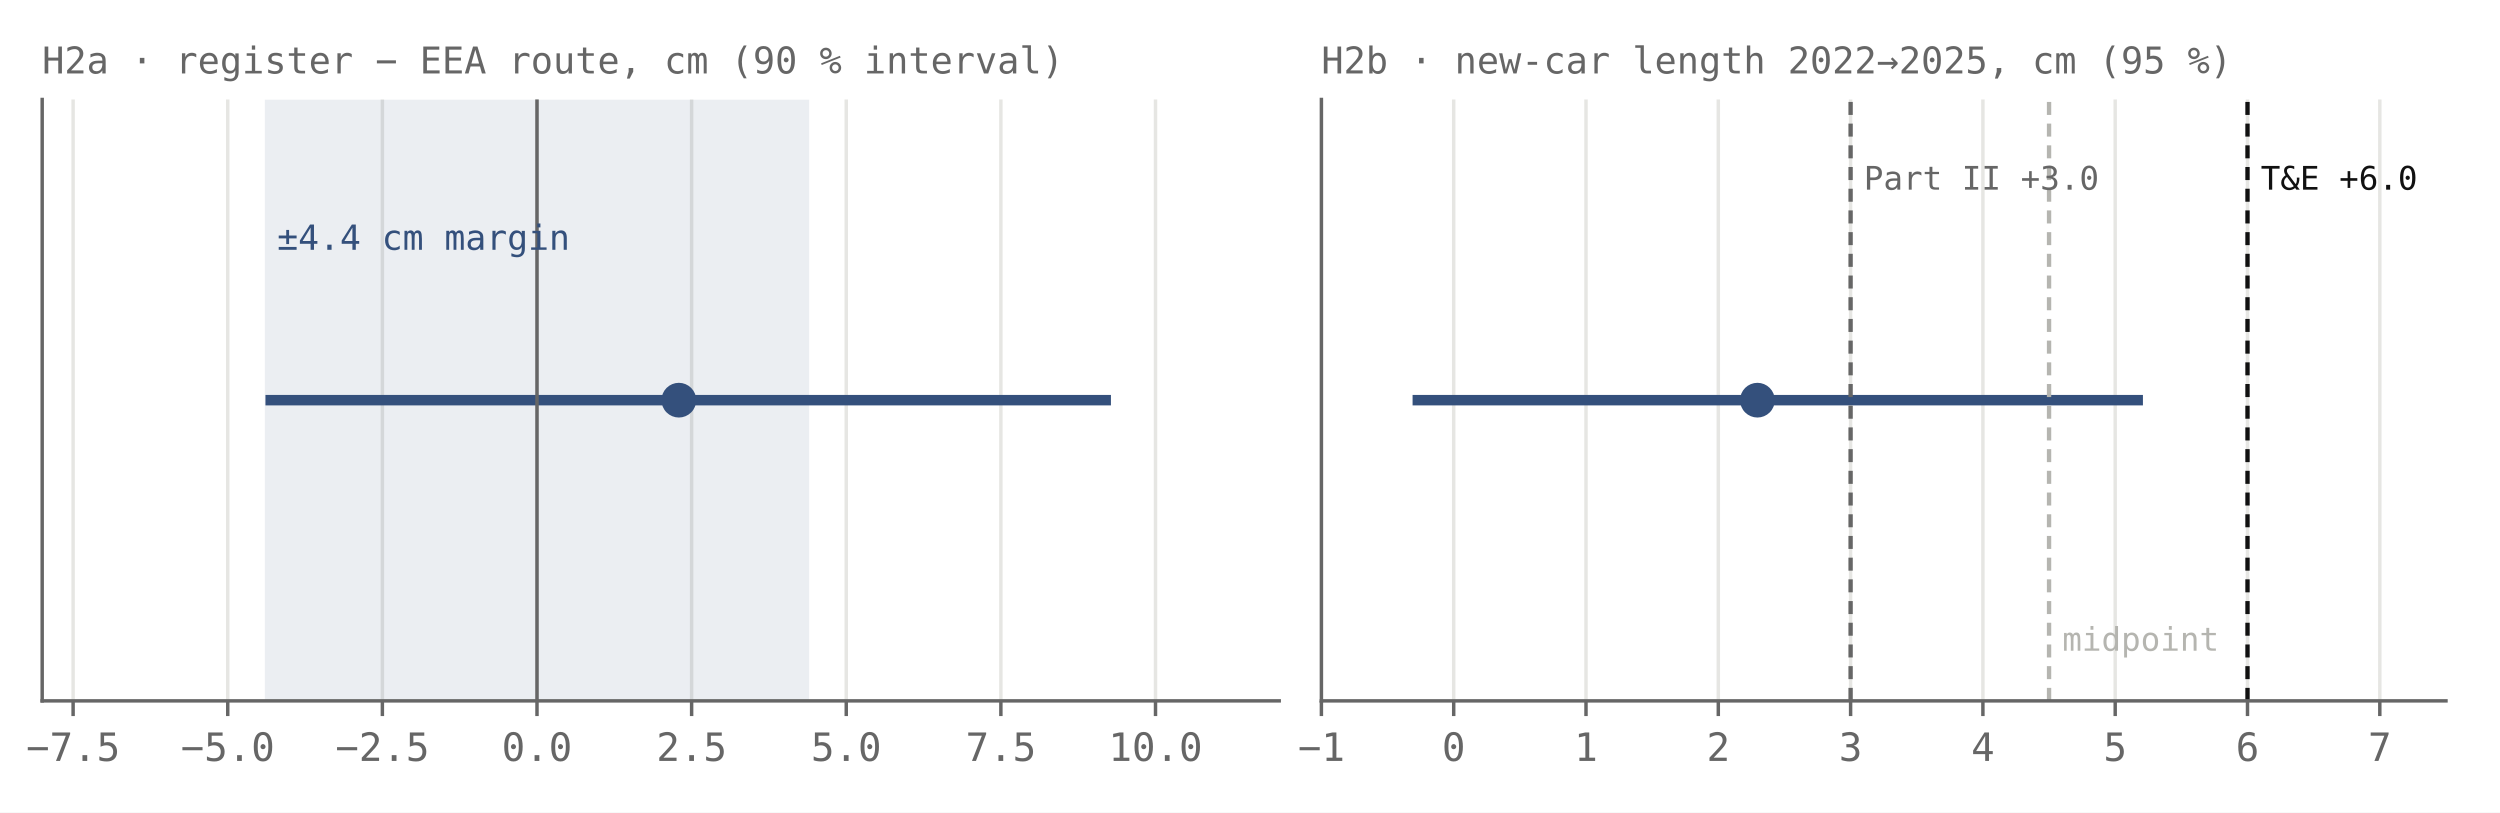
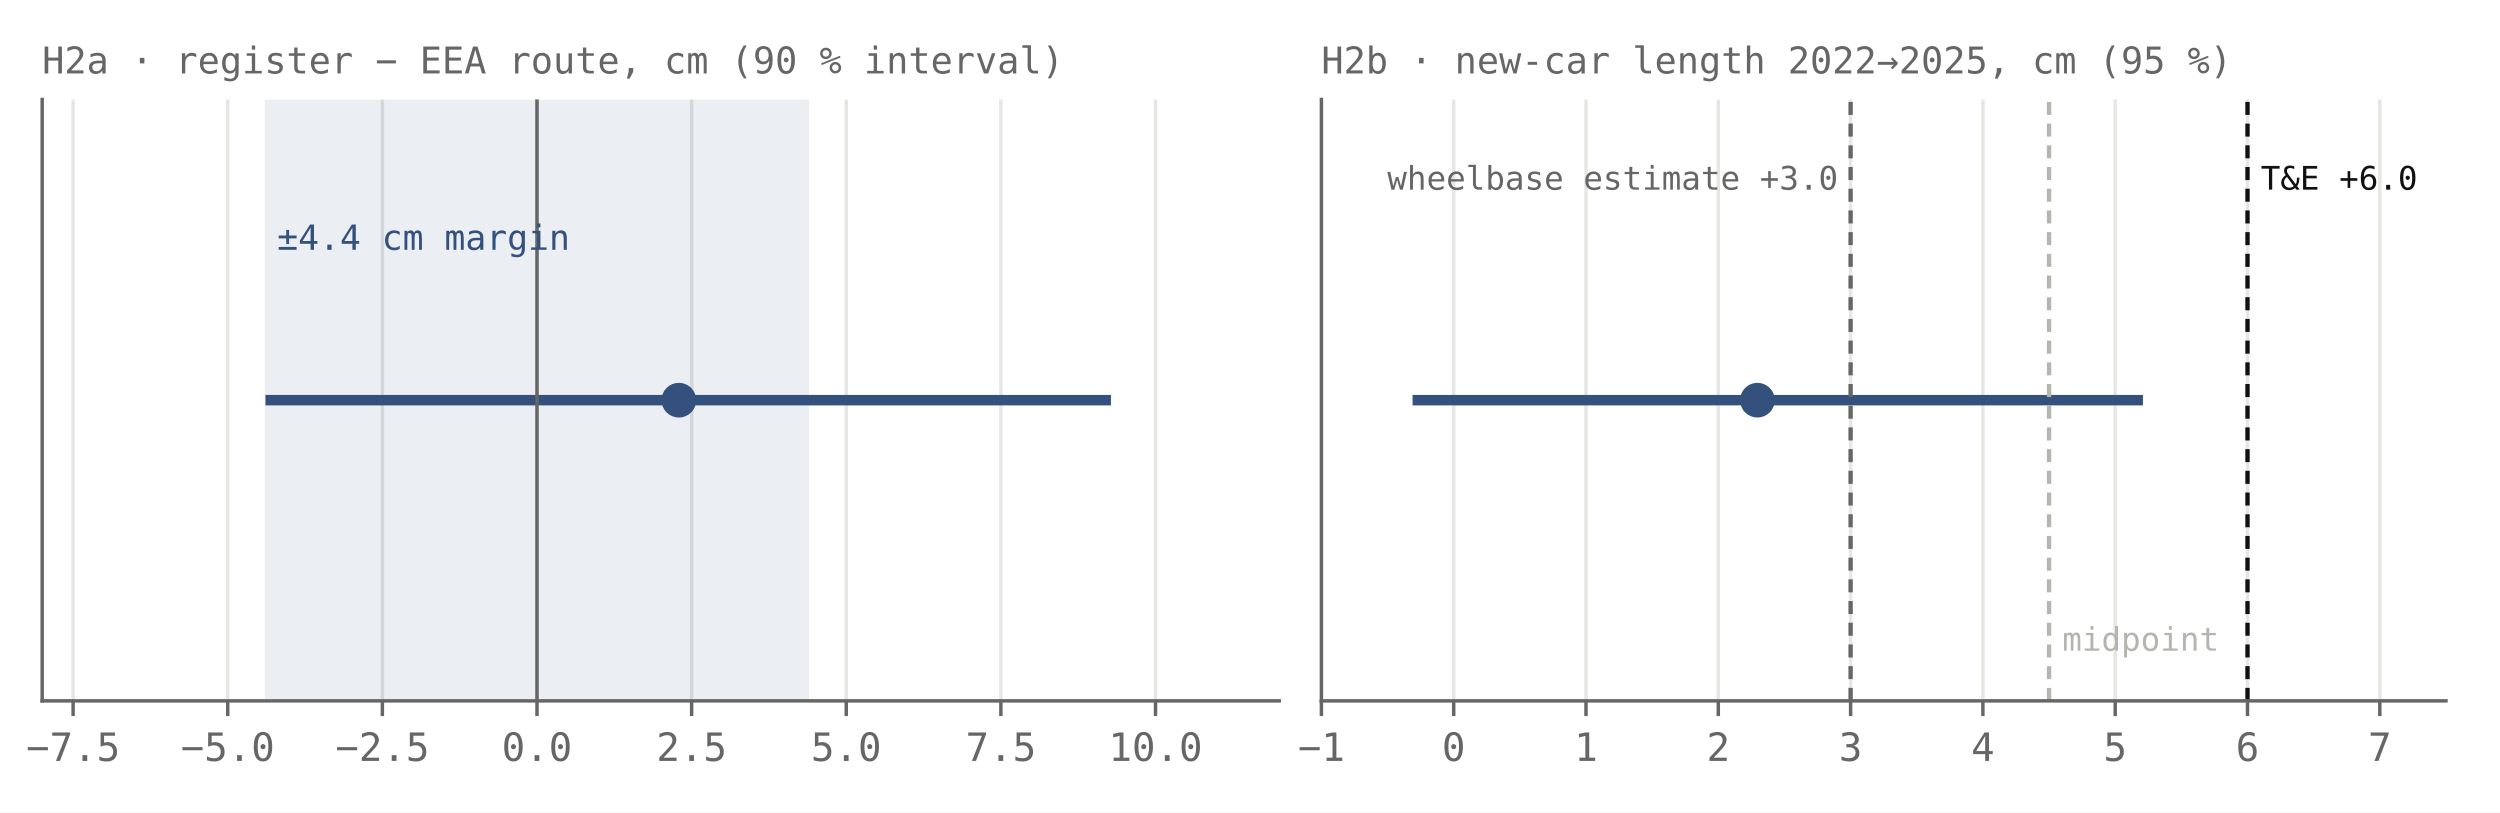
<svg xmlns="http://www.w3.org/2000/svg" xmlns:xlink="http://www.w3.org/1999/xlink" width="576pt" height="187.2pt" viewBox="0 0 576 187.2" version="1.1">
  <defs>
    <style type="text/css">*{stroke-linejoin: round; stroke-linecap: butt}</style>
  </defs>
  <g id="figure_1">
    <g id="patch_1">
      <path d="M 0 187.2  L 576 187.2  L 576 0  L 0 0  z " style="fill: #ffffff" />
    </g>
    <g id="axes_1">
      <g id="patch_2">
        <path d="M 9.72 161.48  L 294.729 161.48  L 294.729 22.92  L 9.72 22.92  z " style="fill: #ffffff" />
      </g>
      <g id="matplotlib.axis_1">
        <g id="xtick_1">
          <g id="line2d_1">
            <path d="M 16.845 161.48  L 16.845 22.92  " clip-path="url(#p9cf737717d)" style="fill: none; stroke: #e6e6e3; stroke-width: 0.8; stroke-linecap: square" />
          </g>
          <g id="line2d_2">
            <defs>
              <path id="m9bacd13347" d="M 0 0  L 0 3.5  " style="stroke: #666666; stroke-width: 0.8" />
            </defs>
            <g>
              <use xlink:href="#m9bacd13347" x="16.845" y="161.48" style="fill: #666666; stroke: #666666; stroke-width: 0.8" />
            </g>
          </g>
          <g id="text_1">
            <text style="font-size: 9px; font-family: 'DejaVu Sans Mono', 'Bitstream Vera Sans Mono', 'Computer Modern Typewriter', 'Andale Mono', 'Nimbus Mono L', 'Courier New', 'Courier', 'Fixed', 'Terminal', monospace; text-anchor: middle; fill: #666666" x="16.845" y="175.318" transform="rotate(-0 16.84523 175.3179)">−7.5</text>
          </g>
        </g>
        <g id="xtick_2">
          <g id="line2d_3">
            <path d="M 52.471 161.48  L 52.471 22.92  " clip-path="url(#p9cf737717d)" style="fill: none; stroke: #e6e6e3; stroke-width: 0.8; stroke-linecap: square" />
          </g>
          <g id="line2d_4">
            <g>
              <use xlink:href="#m9bacd13347" x="52.471" y="161.48" style="fill: #666666; stroke: #666666; stroke-width: 0.8" />
            </g>
          </g>
          <g id="text_2">
            <text style="font-size: 9px; font-family: 'DejaVu Sans Mono', 'Bitstream Vera Sans Mono', 'Computer Modern Typewriter', 'Andale Mono', 'Nimbus Mono L', 'Courier New', 'Courier', 'Fixed', 'Terminal', monospace; text-anchor: middle; fill: #666666" x="52.471" y="175.318" transform="rotate(-0 52.47141 175.3179)">−5.0</text>
          </g>
        </g>
        <g id="xtick_3">
          <g id="line2d_5">
            <path d="M 88.098 161.48  L 88.098 22.92  " clip-path="url(#p9cf737717d)" style="fill: none; stroke: #e6e6e3; stroke-width: 0.8; stroke-linecap: square" />
          </g>
          <g id="line2d_6">
            <g>
              <use xlink:href="#m9bacd13347" x="88.098" y="161.48" style="fill: #666666; stroke: #666666; stroke-width: 0.8" />
            </g>
          </g>
          <g id="text_3">
            <text style="font-size: 9px; font-family: 'DejaVu Sans Mono', 'Bitstream Vera Sans Mono', 'Computer Modern Typewriter', 'Andale Mono', 'Nimbus Mono L', 'Courier New', 'Courier', 'Fixed', 'Terminal', monospace; text-anchor: middle; fill: #666666" x="88.098" y="175.318" transform="rotate(-0 88.09759 175.3179)">−2.5</text>
          </g>
        </g>
        <g id="xtick_4">
          <g id="line2d_7">
            <path d="M 123.724 161.48  L 123.724 22.92  " clip-path="url(#p9cf737717d)" style="fill: none; stroke: #e6e6e3; stroke-width: 0.8; stroke-linecap: square" />
          </g>
          <g id="line2d_8">
            <g>
              <use xlink:href="#m9bacd13347" x="123.724" y="161.48" style="fill: #666666; stroke: #666666; stroke-width: 0.8" />
            </g>
          </g>
          <g id="text_4">
            <text style="font-size: 9px; font-family: 'DejaVu Sans Mono', 'Bitstream Vera Sans Mono', 'Computer Modern Typewriter', 'Andale Mono', 'Nimbus Mono L', 'Courier New', 'Courier', 'Fixed', 'Terminal', monospace; text-anchor: middle; fill: #666666" x="123.724" y="175.318" transform="rotate(-0 123.7238 175.3179)">0.0</text>
          </g>
        </g>
        <g id="xtick_5">
          <g id="line2d_9">
            <path d="M 159.35 161.48  L 159.35 22.92  " clip-path="url(#p9cf737717d)" style="fill: none; stroke: #e6e6e3; stroke-width: 0.8; stroke-linecap: square" />
          </g>
          <g id="line2d_10">
            <g>
              <use xlink:href="#m9bacd13347" x="159.35" y="161.48" style="fill: #666666; stroke: #666666; stroke-width: 0.8" />
            </g>
          </g>
          <g id="text_5">
            <text style="font-size: 9px; font-family: 'DejaVu Sans Mono', 'Bitstream Vera Sans Mono', 'Computer Modern Typewriter', 'Andale Mono', 'Nimbus Mono L', 'Courier New', 'Courier', 'Fixed', 'Terminal', monospace; text-anchor: middle; fill: #666666" x="159.35" y="175.318" transform="rotate(-0 159.3499 175.3179)">2.5</text>
          </g>
        </g>
        <g id="xtick_6">
          <g id="line2d_11">
            <path d="M 194.976 161.48  L 194.976 22.92  " clip-path="url(#p9cf737717d)" style="fill: none; stroke: #e6e6e3; stroke-width: 0.8; stroke-linecap: square" />
          </g>
          <g id="line2d_12">
            <g>
              <use xlink:href="#m9bacd13347" x="194.976" y="161.48" style="fill: #666666; stroke: #666666; stroke-width: 0.8" />
            </g>
          </g>
          <g id="text_6">
            <text style="font-size: 9px; font-family: 'DejaVu Sans Mono', 'Bitstream Vera Sans Mono', 'Computer Modern Typewriter', 'Andale Mono', 'Nimbus Mono L', 'Courier New', 'Courier', 'Fixed', 'Terminal', monospace; text-anchor: middle; fill: #666666" x="194.976" y="175.318" transform="rotate(-0 194.9761 175.3179)">5.0</text>
          </g>
        </g>
        <g id="xtick_7">
          <g id="line2d_13">
            <path d="M 230.602 161.48  L 230.602 22.92  " clip-path="url(#p9cf737717d)" style="fill: none; stroke: #e6e6e3; stroke-width: 0.8; stroke-linecap: square" />
          </g>
          <g id="line2d_14">
            <g>
              <use xlink:href="#m9bacd13347" x="230.602" y="161.48" style="fill: #666666; stroke: #666666; stroke-width: 0.8" />
            </g>
          </g>
          <g id="text_7">
            <text style="font-size: 9px; font-family: 'DejaVu Sans Mono', 'Bitstream Vera Sans Mono', 'Computer Modern Typewriter', 'Andale Mono', 'Nimbus Mono L', 'Courier New', 'Courier', 'Fixed', 'Terminal', monospace; text-anchor: middle; fill: #666666" x="230.602" y="175.318" transform="rotate(-0 230.6023 175.3179)">7.5</text>
          </g>
        </g>
        <g id="xtick_8">
          <g id="line2d_15">
            <path d="M 266.228 161.48  L 266.228 22.92  " clip-path="url(#p9cf737717d)" style="fill: none; stroke: #e6e6e3; stroke-width: 0.8; stroke-linecap: square" />
          </g>
          <g id="line2d_16">
            <g>
              <use xlink:href="#m9bacd13347" x="266.228" y="161.48" style="fill: #666666; stroke: #666666; stroke-width: 0.8" />
            </g>
          </g>
          <g id="text_8">
            <text style="font-size: 9px; font-family: 'DejaVu Sans Mono', 'Bitstream Vera Sans Mono', 'Computer Modern Typewriter', 'Andale Mono', 'Nimbus Mono L', 'Courier New', 'Courier', 'Fixed', 'Terminal', monospace; text-anchor: middle; fill: #666666" x="266.228" y="175.318" transform="rotate(-0 266.2285 175.3179)">10.0</text>
          </g>
        </g>
      </g>
      <g id="matplotlib.axis_2" />
      <g id="patch_3">
        <path d="M 61.022 161.48  L 186.426 161.48  L 186.426 22.92  L 61.022 22.92  z " clip-path="url(#p9cf737717d)" style="fill: #34507c; opacity: 0.1" />
      </g>
      <g id="line2d_17">
        <path d="M 62.364 92.2  L 254.76 92.2  " clip-path="url(#p9cf737717d)" style="fill: none; stroke: #34507c; stroke-width: 2.4; stroke-linecap: square" />
      </g>
      <g id="line2d_18">
        <defs>
          <path id="ma80e7a26b8" d="M 0 3.5  C 0.928 3.5 1.819 3.131 2.475 2.475  C 3.131 1.819 3.5 0.928 3.5 0  C 3.5 -0.928 3.131 -1.819 2.475 -2.475  C 1.819 -3.131 0.928 -3.5 0 -3.5  C -0.928 -3.5 -1.819 -3.131 -2.475 -2.475  C -3.131 -1.819 -3.5 -0.928 -3.5 0  C -3.5 0.928 -3.131 1.819 -2.475 2.475  C -1.819 3.131 -0.928 3.5 0 3.5  z " style="stroke: #34507c" />
        </defs>
        <g clip-path="url(#p9cf737717d)">
          <use xlink:href="#ma80e7a26b8" x="156.411" y="92.2" style="fill: #34507c; stroke: #34507c" />
        </g>
      </g>
      <g id="line2d_19">
        <path d="M 123.724 161.48  L 123.724 22.92  " clip-path="url(#p9cf737717d)" style="fill: none; stroke: #666666; stroke-width: 0.8; stroke-linecap: square" />
      </g>
      <g id="patch_4">
        <path d="M 9.72 161.48  L 9.72 22.92  " style="fill: none; stroke: #666666; stroke-width: 0.8; stroke-linejoin: miter; stroke-linecap: square" />
      </g>
      <g id="patch_5">
        <path d="M 9.72 161.48  L 294.729 161.48  " style="fill: none; stroke: #666666; stroke-width: 0.8; stroke-linejoin: miter; stroke-linecap: square" />
      </g>
      <g id="text_9">
        <text style="font-size: 8px; font-family: 'DejaVu Sans Mono', 'Bitstream Vera Sans Mono', 'Computer Modern Typewriter', 'Andale Mono', 'Nimbus Mono L', 'Courier New', 'Courier', 'Fixed', 'Terminal', monospace; text-anchor: start; fill: #34507c" x="63.872" y="57.56" transform="rotate(-0 63.87179 57.56)">±4.4 cm margin</text>
      </g>
      <g id="text_10">
        <text style="font-size: 8.5px; font-family: 'DejaVu Sans Mono', 'Bitstream Vera Sans Mono', 'Computer Modern Typewriter', 'Andale Mono', 'Nimbus Mono L', 'Courier New', 'Courier', 'Fixed', 'Terminal', monospace; text-anchor: start; fill: #666666" x="9.72" y="16.92" transform="rotate(-0 9.72 16.92)">H2a · register − EEA route, cm (90 % interval)</text>
      </g>
    </g>
    <g id="axes_2">
      <g id="patch_6">
        <path d="M 304.449 161.48  L 563.549 161.48  L 563.549 22.92  L 304.449 22.92  z " style="fill: #ffffff" />
      </g>
      <g id="matplotlib.axis_3">
        <g id="xtick_9">
          <g id="line2d_20">
            <path d="M 304.449 161.48  L 304.449 22.92  " clip-path="url(#p8d8ab85567)" style="fill: none; stroke: #e6e6e3; stroke-width: 0.8; stroke-linecap: square" />
          </g>
          <g id="line2d_21">
            <g>
              <use xlink:href="#m9bacd13347" x="304.449" y="161.48" style="fill: #666666; stroke: #666666; stroke-width: 0.8" />
            </g>
          </g>
          <g id="text_11">
            <text style="font-size: 9px; font-family: 'DejaVu Sans Mono', 'Bitstream Vera Sans Mono', 'Computer Modern Typewriter', 'Andale Mono', 'Nimbus Mono L', 'Courier New', 'Courier', 'Fixed', 'Terminal', monospace; text-anchor: middle; fill: #666666" x="304.449" y="175.318" transform="rotate(-0 304.4494 175.3179)">−1</text>
          </g>
        </g>
        <g id="xtick_10">
          <g id="line2d_22">
            <path d="M 334.932 161.48  L 334.932 22.92  " clip-path="url(#p8d8ab85567)" style="fill: none; stroke: #e6e6e3; stroke-width: 0.8; stroke-linecap: square" />
          </g>
          <g id="line2d_23">
            <g>
              <use xlink:href="#m9bacd13347" x="334.932" y="161.48" style="fill: #666666; stroke: #666666; stroke-width: 0.8" />
            </g>
          </g>
          <g id="text_12">
            <text style="font-size: 9px; font-family: 'DejaVu Sans Mono', 'Bitstream Vera Sans Mono', 'Computer Modern Typewriter', 'Andale Mono', 'Nimbus Mono L', 'Courier New', 'Courier', 'Fixed', 'Terminal', monospace; text-anchor: middle; fill: #666666" x="334.932" y="175.318" transform="rotate(-0 334.9317 175.3179)">0</text>
          </g>
        </g>
        <g id="xtick_11">
          <g id="line2d_24">
            <path d="M 365.414 161.48  L 365.414 22.92  " clip-path="url(#p8d8ab85567)" style="fill: none; stroke: #e6e6e3; stroke-width: 0.8; stroke-linecap: square" />
          </g>
          <g id="line2d_25">
            <g>
              <use xlink:href="#m9bacd13347" x="365.414" y="161.48" style="fill: #666666; stroke: #666666; stroke-width: 0.8" />
            </g>
          </g>
          <g id="text_13">
            <text style="font-size: 9px; font-family: 'DejaVu Sans Mono', 'Bitstream Vera Sans Mono', 'Computer Modern Typewriter', 'Andale Mono', 'Nimbus Mono L', 'Courier New', 'Courier', 'Fixed', 'Terminal', monospace; text-anchor: middle; fill: #666666" x="365.414" y="175.318" transform="rotate(-0 365.414 175.3179)">1</text>
          </g>
        </g>
        <g id="xtick_12">
          <g id="line2d_26">
            <path d="M 395.896 161.48  L 395.896 22.92  " clip-path="url(#p8d8ab85567)" style="fill: none; stroke: #e6e6e3; stroke-width: 0.8; stroke-linecap: square" />
          </g>
          <g id="line2d_27">
            <g>
              <use xlink:href="#m9bacd13347" x="395.896" y="161.48" style="fill: #666666; stroke: #666666; stroke-width: 0.8" />
            </g>
          </g>
          <g id="text_14">
            <text style="font-size: 9px; font-family: 'DejaVu Sans Mono', 'Bitstream Vera Sans Mono', 'Computer Modern Typewriter', 'Andale Mono', 'Nimbus Mono L', 'Courier New', 'Courier', 'Fixed', 'Terminal', monospace; text-anchor: middle; fill: #666666" x="395.896" y="175.318" transform="rotate(-0 395.8963 175.3179)">2</text>
          </g>
        </g>
        <g id="xtick_13">
          <g id="line2d_28">
            <path d="M 426.379 161.48  L 426.379 22.92  " clip-path="url(#p8d8ab85567)" style="fill: none; stroke: #e6e6e3; stroke-width: 0.8; stroke-linecap: square" />
          </g>
          <g id="line2d_29">
            <g>
              <use xlink:href="#m9bacd13347" x="426.379" y="161.48" style="fill: #666666; stroke: #666666; stroke-width: 0.8" />
            </g>
          </g>
          <g id="text_15">
            <text style="font-size: 9px; font-family: 'DejaVu Sans Mono', 'Bitstream Vera Sans Mono', 'Computer Modern Typewriter', 'Andale Mono', 'Nimbus Mono L', 'Courier New', 'Courier', 'Fixed', 'Terminal', monospace; text-anchor: middle; fill: #666666" x="426.379" y="175.318" transform="rotate(-0 426.3786 175.3179)">3</text>
          </g>
        </g>
        <g id="xtick_14">
          <g id="line2d_30">
            <path d="M 456.861 161.48  L 456.861 22.92  " clip-path="url(#p8d8ab85567)" style="fill: none; stroke: #e6e6e3; stroke-width: 0.8; stroke-linecap: square" />
          </g>
          <g id="line2d_31">
            <g>
              <use xlink:href="#m9bacd13347" x="456.861" y="161.48" style="fill: #666666; stroke: #666666; stroke-width: 0.8" />
            </g>
          </g>
          <g id="text_16">
            <text style="font-size: 9px; font-family: 'DejaVu Sans Mono', 'Bitstream Vera Sans Mono', 'Computer Modern Typewriter', 'Andale Mono', 'Nimbus Mono L', 'Courier New', 'Courier', 'Fixed', 'Terminal', monospace; text-anchor: middle; fill: #666666" x="456.861" y="175.318" transform="rotate(-0 456.8609 175.3179)">4</text>
          </g>
        </g>
        <g id="xtick_15">
          <g id="line2d_32">
            <path d="M 487.343 161.48  L 487.343 22.92  " clip-path="url(#p8d8ab85567)" style="fill: none; stroke: #e6e6e3; stroke-width: 0.8; stroke-linecap: square" />
          </g>
          <g id="line2d_33">
            <g>
              <use xlink:href="#m9bacd13347" x="487.343" y="161.48" style="fill: #666666; stroke: #666666; stroke-width: 0.8" />
            </g>
          </g>
          <g id="text_17">
            <text style="font-size: 9px; font-family: 'DejaVu Sans Mono', 'Bitstream Vera Sans Mono', 'Computer Modern Typewriter', 'Andale Mono', 'Nimbus Mono L', 'Courier New', 'Courier', 'Fixed', 'Terminal', monospace; text-anchor: middle; fill: #666666" x="487.343" y="175.318" transform="rotate(-0 487.3432 175.3179)">5</text>
          </g>
        </g>
        <g id="xtick_16">
          <g id="line2d_34">
            <path d="M 517.825 161.48  L 517.825 22.92  " clip-path="url(#p8d8ab85567)" style="fill: none; stroke: #e6e6e3; stroke-width: 0.8; stroke-linecap: square" />
          </g>
          <g id="line2d_35">
            <g>
              <use xlink:href="#m9bacd13347" x="517.825" y="161.48" style="fill: #666666; stroke: #666666; stroke-width: 0.8" />
            </g>
          </g>
          <g id="text_18">
            <text style="font-size: 9px; font-family: 'DejaVu Sans Mono', 'Bitstream Vera Sans Mono', 'Computer Modern Typewriter', 'Andale Mono', 'Nimbus Mono L', 'Courier New', 'Courier', 'Fixed', 'Terminal', monospace; text-anchor: middle; fill: #666666" x="517.825" y="175.318" transform="rotate(-0 517.8254 175.3179)">6</text>
          </g>
        </g>
        <g id="xtick_17">
          <g id="line2d_36">
            <path d="M 548.308 161.48  L 548.308 22.92  " clip-path="url(#p8d8ab85567)" style="fill: none; stroke: #e6e6e3; stroke-width: 0.8; stroke-linecap: square" />
          </g>
          <g id="line2d_37">
            <g>
              <use xlink:href="#m9bacd13347" x="548.308" y="161.48" style="fill: #666666; stroke: #666666; stroke-width: 0.8" />
            </g>
          </g>
          <g id="text_19">
            <text style="font-size: 9px; font-family: 'DejaVu Sans Mono', 'Bitstream Vera Sans Mono', 'Computer Modern Typewriter', 'Andale Mono', 'Nimbus Mono L', 'Courier New', 'Courier', 'Fixed', 'Terminal', monospace; text-anchor: middle; fill: #666666" x="548.308" y="175.318" transform="rotate(-0 548.3077 175.3179)">7</text>
          </g>
        </g>
      </g>
      <g id="matplotlib.axis_4" />
      <g id="line2d_38">
        <path d="M 326.659 92.2  L 492.532 92.2  " clip-path="url(#p8d8ab85567)" style="fill: none; stroke: #34507c; stroke-width: 2.4; stroke-linecap: square" />
      </g>
      <g id="line2d_39">
        <g clip-path="url(#p8d8ab85567)">
          <use xlink:href="#ma80e7a26b8" x="404.912" y="92.2" style="fill: #34507c; stroke: #34507c" />
        </g>
      </g>
      <g id="line2d_40">
        <path d="M 517.825 161.48  L 517.825 22.92  " clip-path="url(#p8d8ab85567)" style="fill: none; stroke-dasharray: 3,2; stroke-dashoffset: 0; stroke: #111111" />
      </g>
      <g id="line2d_41">
        <path d="M 426.379 161.48  L 426.379 22.92  " clip-path="url(#p8d8ab85567)" style="fill: none; stroke-dasharray: 3,2; stroke-dashoffset: 0; stroke: #666666" />
      </g>
      <g id="line2d_42">
        <path d="M 472.102 161.48  L 472.102 22.92  " clip-path="url(#p8d8ab85567)" style="fill: none; stroke-dasharray: 3,2; stroke-dashoffset: 0; stroke: #b5b5b0" />
      </g>
      <g id="patch_7">
        <path d="M 304.449 161.48  L 304.449 22.92  " style="fill: none; stroke: #666666; stroke-width: 0.8; stroke-linejoin: miter; stroke-linecap: square" />
      </g>
      <g id="patch_8">
        <path d="M 304.449 161.48  L 563.549 161.48  " style="fill: none; stroke: #666666; stroke-width: 0.8; stroke-linejoin: miter; stroke-linecap: square" />
      </g>
      <g id="text_20">
        <text style="font-size: 7.5px; font-family: 'DejaVu Sans Mono', 'Bitstream Vera Sans Mono', 'Computer Modern Typewriter', 'Andale Mono', 'Nimbus Mono L', 'Courier New', 'Courier', 'Fixed', 'Terminal', monospace; text-anchor: start; fill: #111111" x="520.874" y="43.704" transform="rotate(-0 520.8737 43.704)">T&amp;E +6.0</text>
      </g>
      <g id="text_21">
-         <text style="font-size: 7.5px; font-family: 'DejaVu Sans Mono', 'Bitstream Vera Sans Mono', 'Computer Modern Typewriter', 'Andale Mono', 'Nimbus Mono L', 'Courier New', 'Courier', 'Fixed', 'Terminal', monospace; text-anchor: start; fill: #666666" x="429.427" y="43.704" transform="rotate(-0 429.4268 43.704)">Part II +3.0</text>
+         <text style="font-size: 7.5px; font-family: 'DejaVu Sans Mono', 'Bitstream Vera Sans Mono', 'Computer Modern Typewriter', 'Andale Mono', 'Nimbus Mono L', 'Courier New', 'Courier', 'Fixed', 'Terminal', monospace; text-anchor: end; fill: #666666" x="423.5" y="43.704" transform="rotate(-0 423.5 43.704)">wheelbase estimate +3.0</text>
      </g>
      <g id="text_22">
        <text style="font-size: 7.5px; font-family: 'DejaVu Sans Mono', 'Bitstream Vera Sans Mono', 'Computer Modern Typewriter', 'Andale Mono', 'Nimbus Mono L', 'Courier New', 'Courier', 'Fixed', 'Terminal', monospace; text-anchor: start; fill: #b5b5b0" x="475.15" y="149.933" transform="rotate(-0 475.1502 149.9333)">midpoint</text>
      </g>
      <g id="text_23">
        <text style="font-size: 8.5px; font-family: 'DejaVu Sans Mono', 'Bitstream Vera Sans Mono', 'Computer Modern Typewriter', 'Andale Mono', 'Nimbus Mono L', 'Courier New', 'Courier', 'Fixed', 'Terminal', monospace; text-anchor: start; fill: #666666" x="304.449" y="16.92" transform="rotate(-0 304.4494 16.92)">H2b · new-car length 2022→2025, cm (95 %)</text>
      </g>
    </g>
  </g>
  <defs>
    <clipPath id="p9cf737717d">
      <rect x="9.72" y="22.92" width="285.009" height="138.56" />
    </clipPath>
    <clipPath id="p8d8ab85567">
      <rect x="304.449" y="22.92" width="259.099" height="138.56" />
    </clipPath>
  </defs>
</svg>
